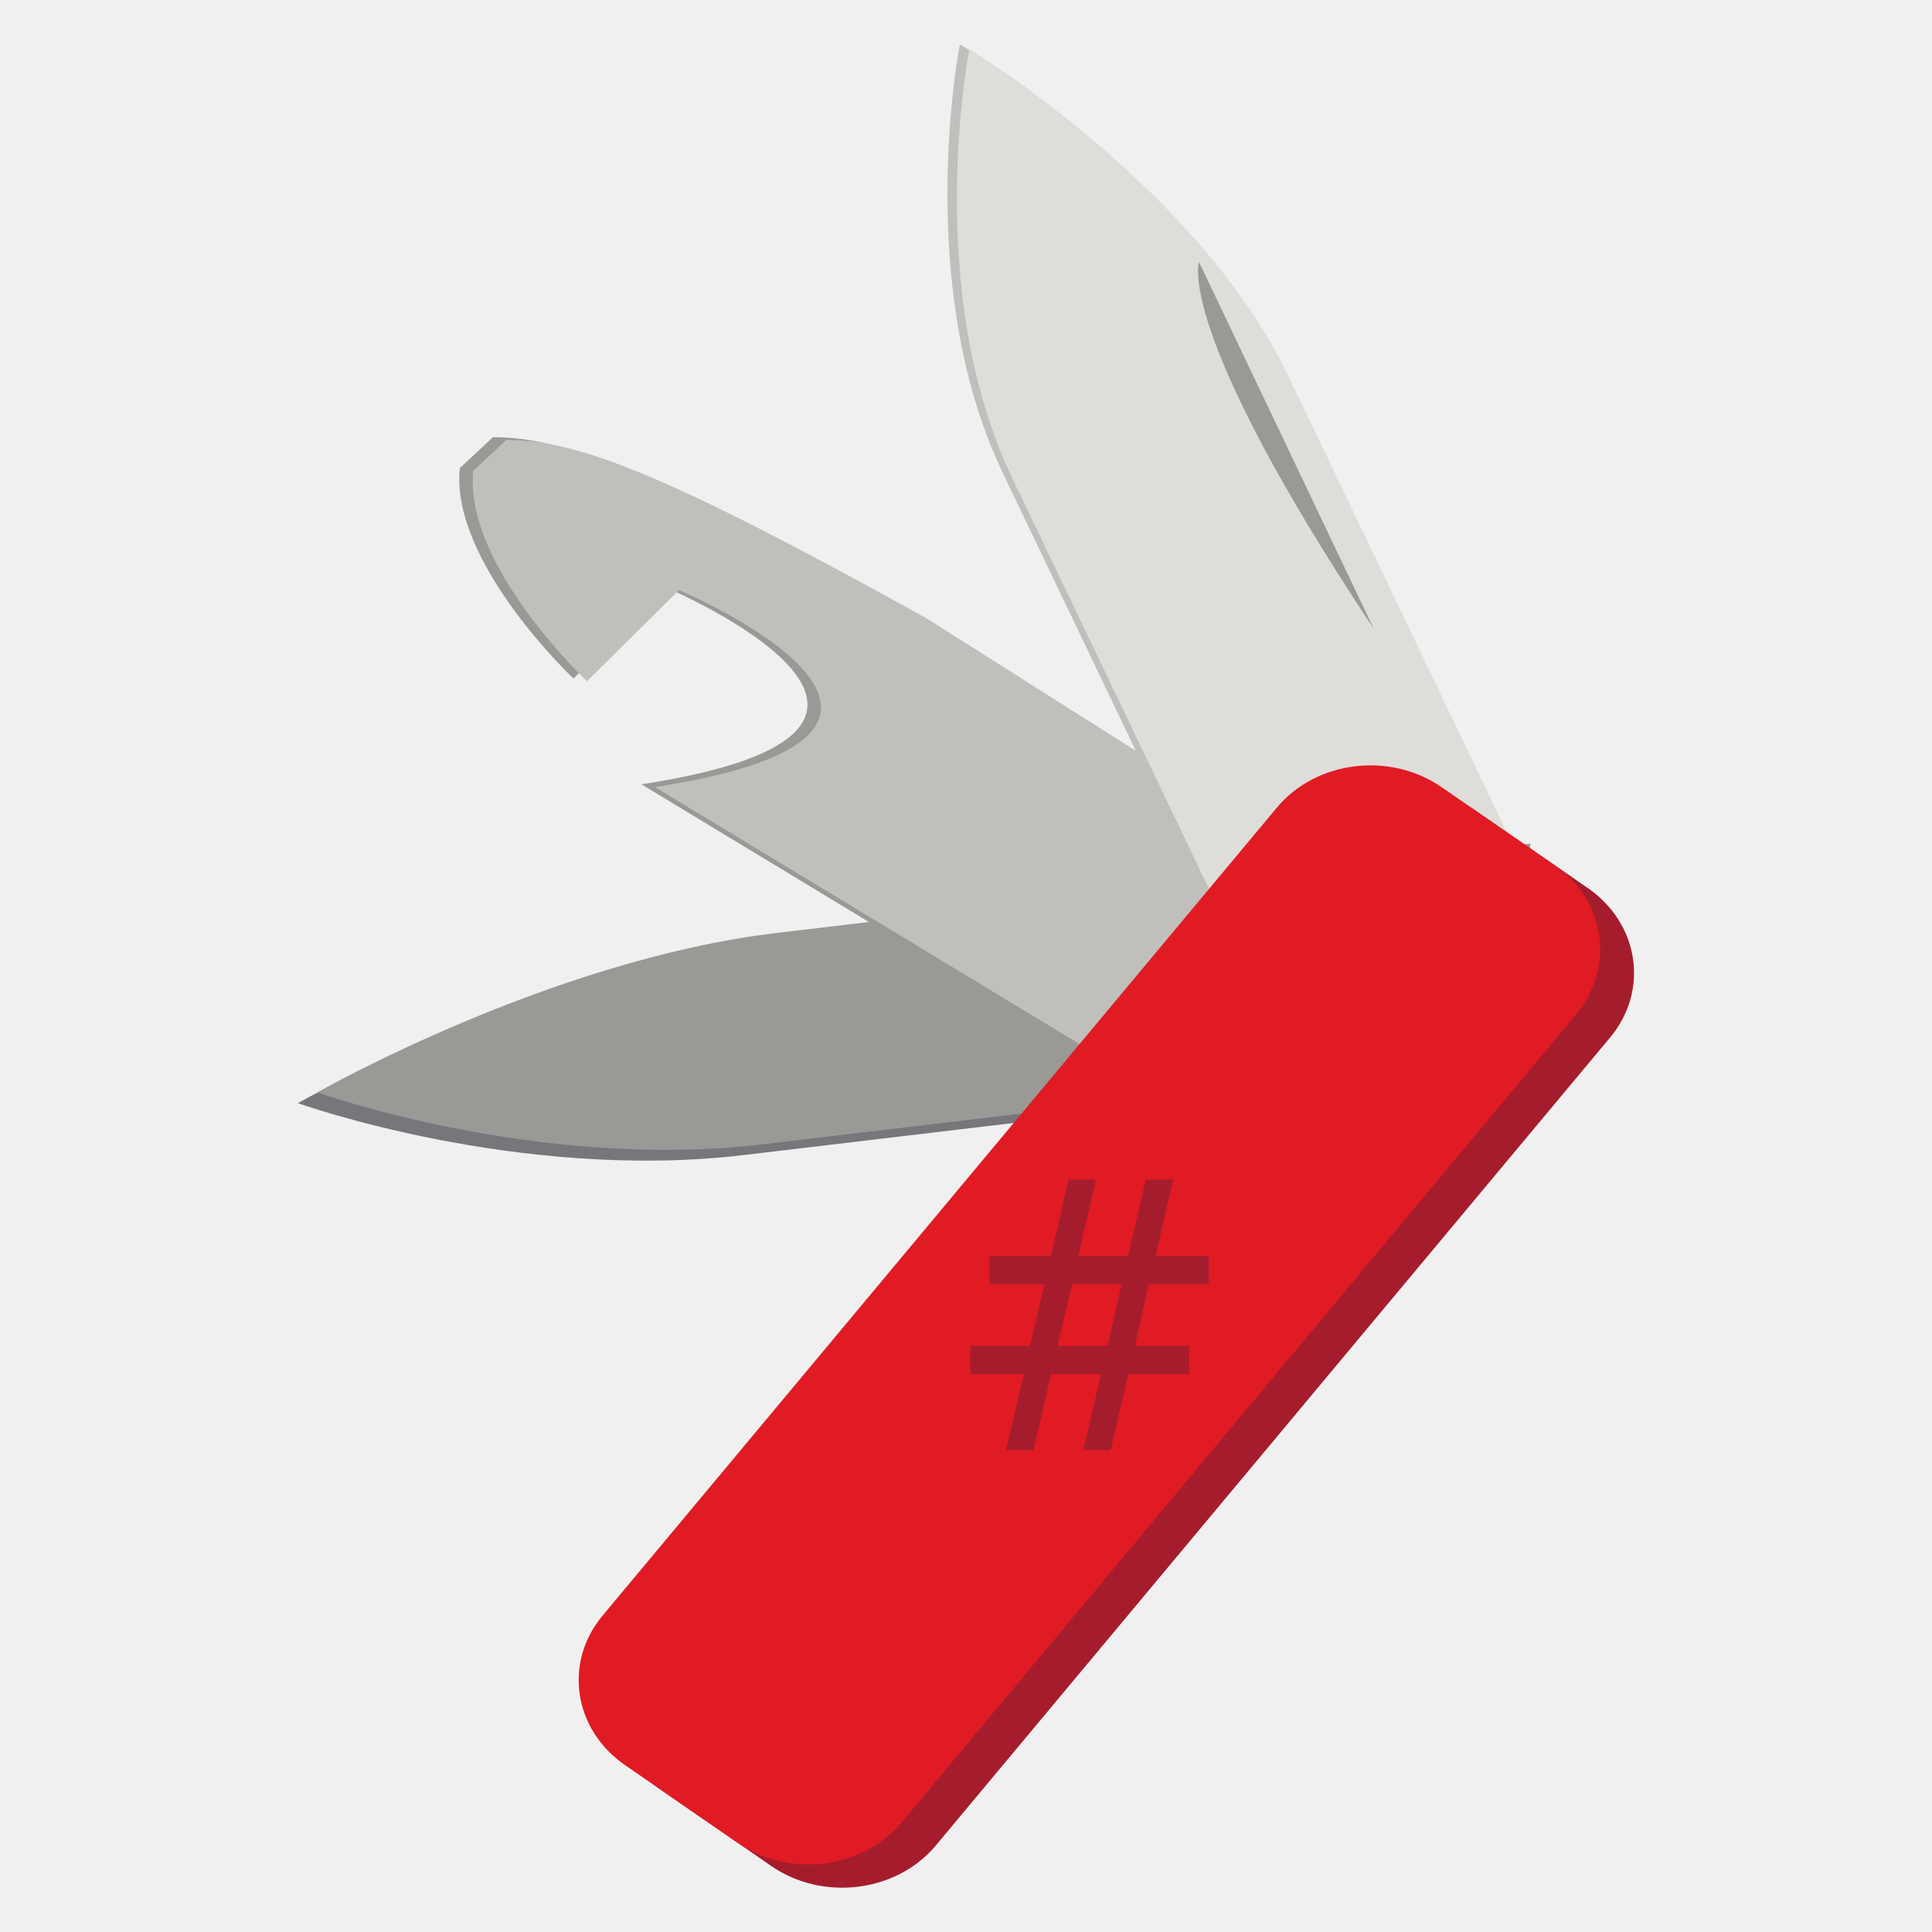
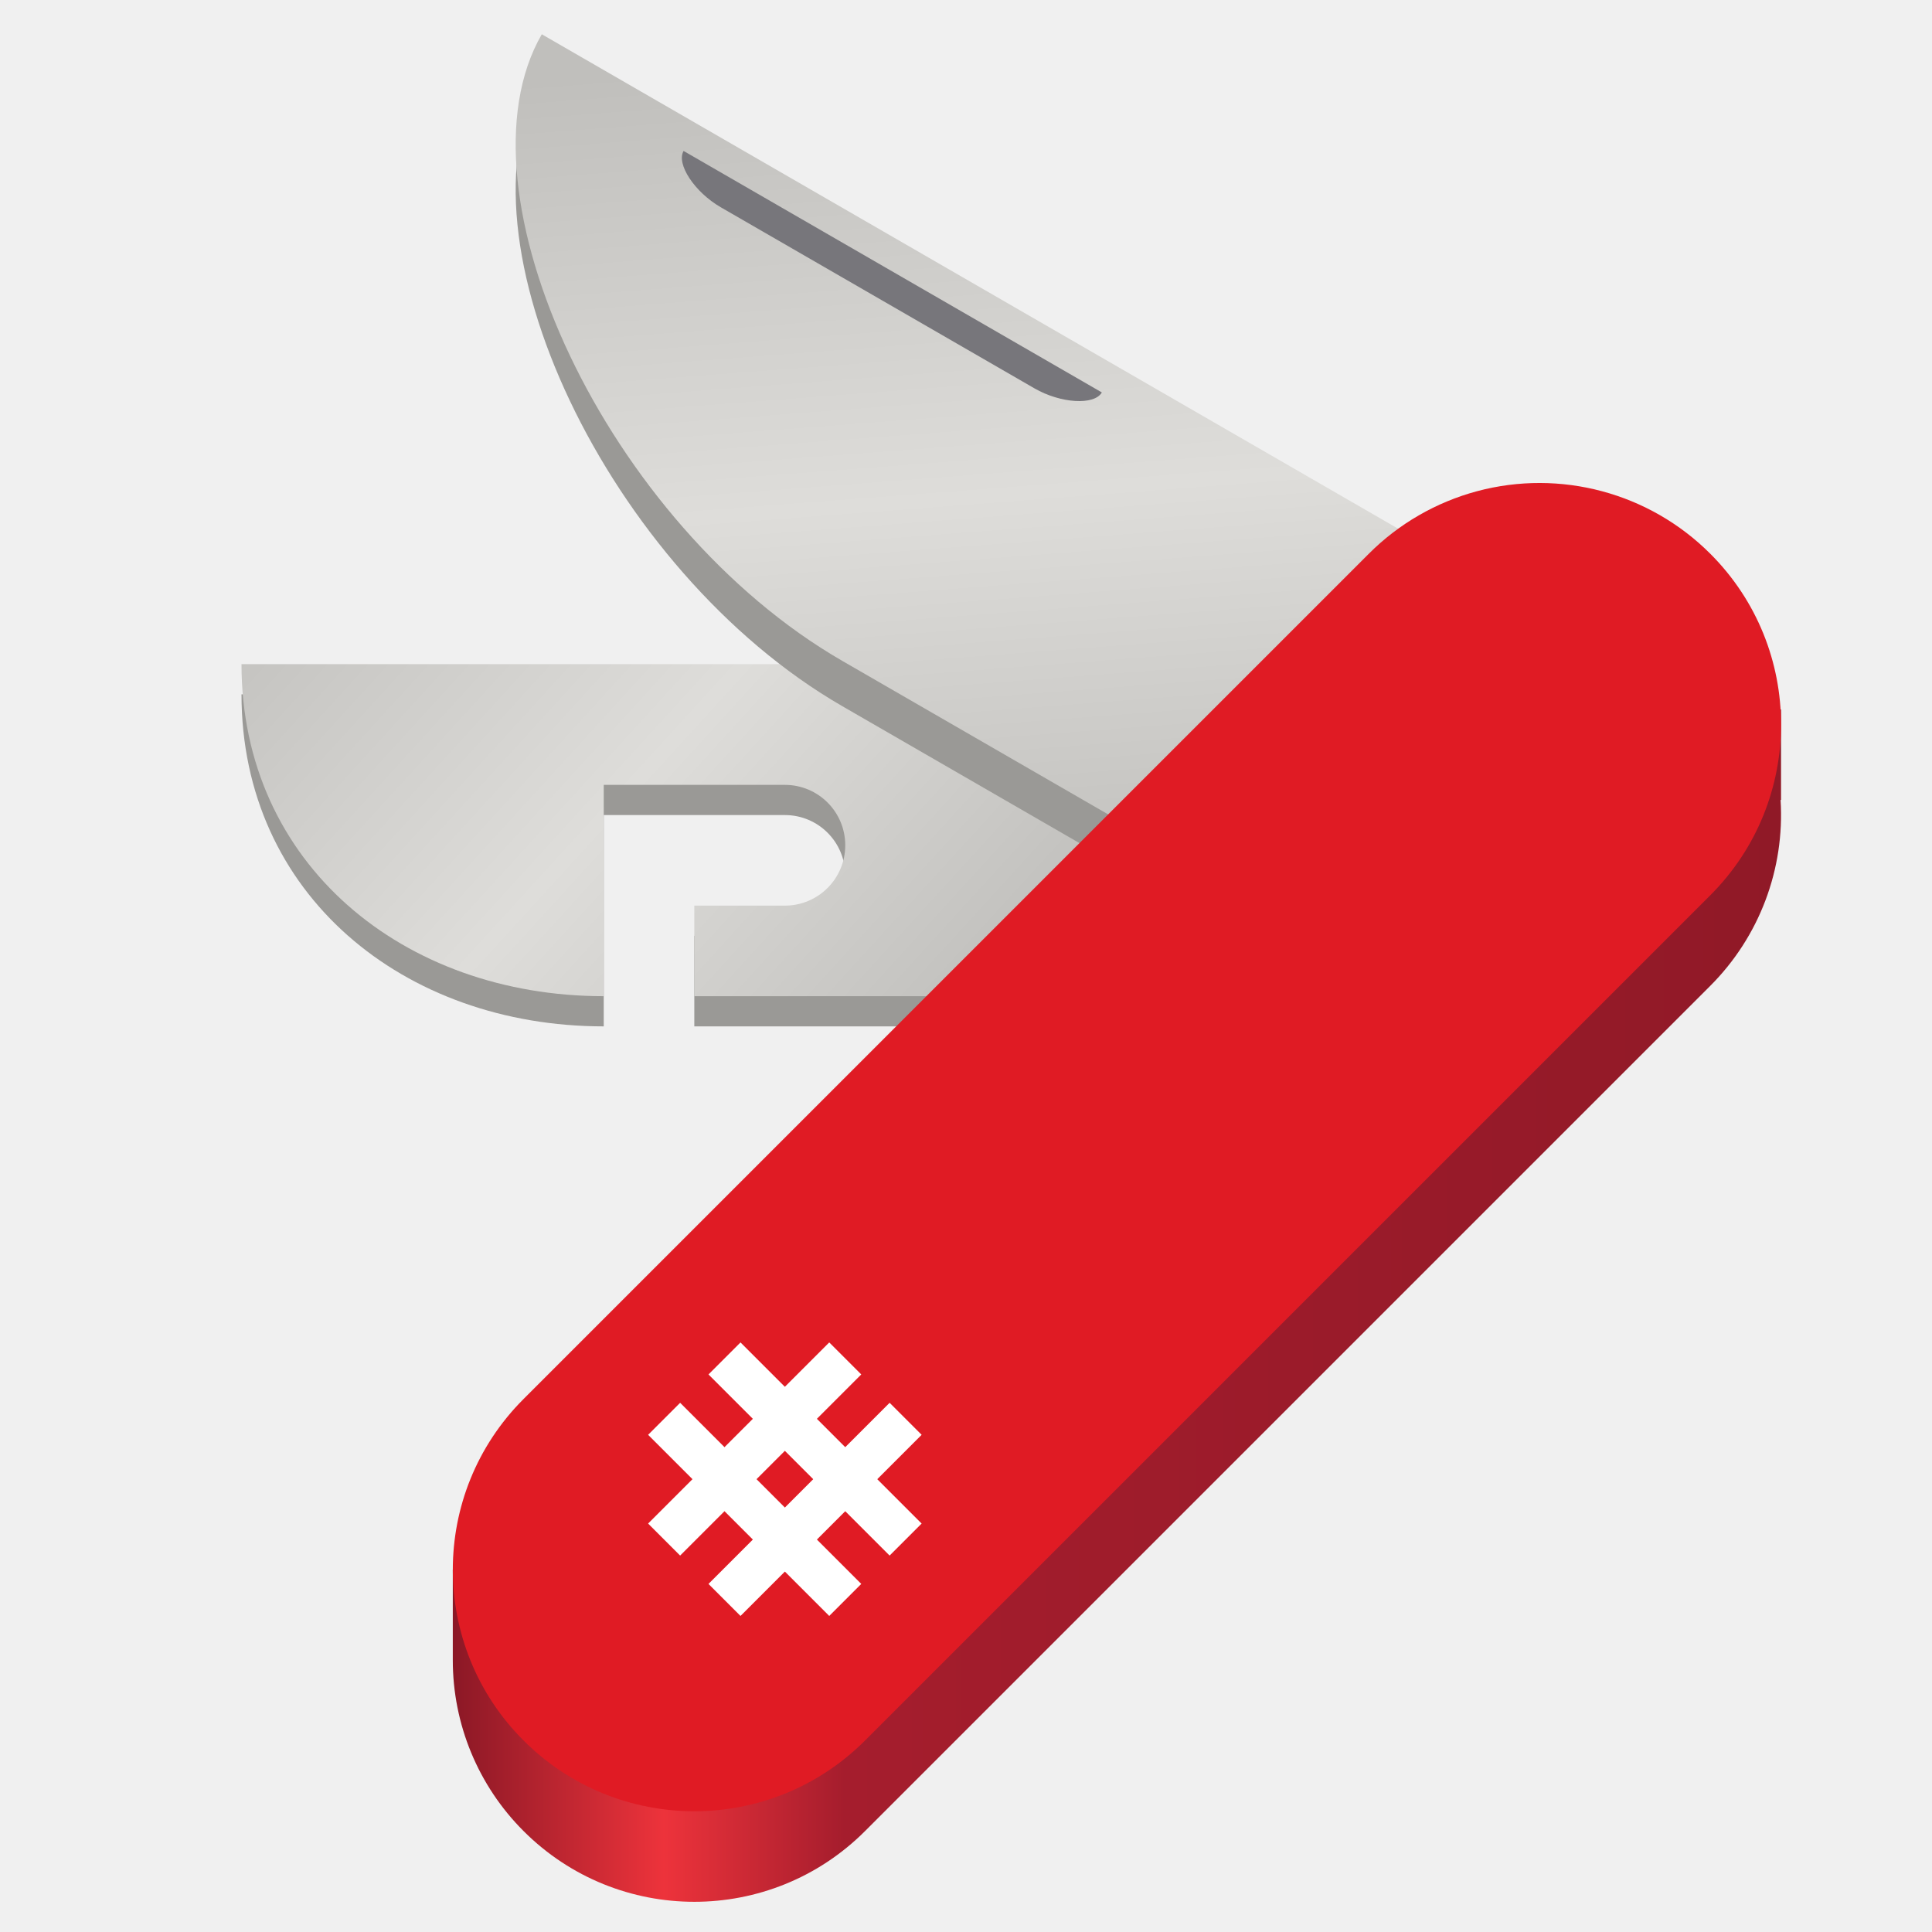
<svg xmlns="http://www.w3.org/2000/svg" xmlns:xlink="http://www.w3.org/1999/xlink" height="128px" viewBox="0 0 128 128" width="128px">
-   <symbol id="a" overflow="visible">
-     <path d="m 11.812 -11 h -3.281 l -0.953 4.078 h 3.312 z m -1.688 -6.938 l -1.172 5.062 h 3.297 l 1.172 -5.062 h 1.812 l -1.156 5.062 h 3.516 v 1.875 h -3.969 l -0.922 4.078 h 3.594 v 1.875 h -4.031 l -1.172 5.047 h -1.812 l 1.172 -5.047 h -3.312 l -1.156 5.047 h -1.828 l 1.188 -5.047 h -3.562 v -1.875 h 3.969 l 0.953 -4.078 h -3.641 v -1.875 h 4.078 l 1.156 -5.062 z m 0 0" />
-   </symbol>
-   <path d="m 100.102 56.598 l -49.957 5.93 c -14.992 1.781 -30.41 10.559 -30.41 10.559 s 14.547 5.219 29.539 3.438 l 49.957 -5.934 z" fill="#77767b" />
-   <path d="m 101.391 55.883 l -49.957 5.93 c -14.992 1.781 -30.41 10.559 -30.41 10.559 s 14.547 5.219 29.539 3.438 l 49.957 -5.934 z" fill="#9a9996" />
-   <path d="m 101.004 66.418 l -40.559 -25.66 c -17.164 -9.52 -23.07 -11.793 -27.785 -11.793 l -2.199 2.051 c -0.633 6.258 7.535 13.938 7.535 13.938 l 6.102 -6.043 s 22.18 9.395 -1.602 13.051 l 40.254 24.363 z" fill="#9a9996" />
-   <path d="m 101.898 66.598 l -40.559 -25.66 c -17.164 -9.52 -23.07 -11.793 -27.785 -11.793 l -2.199 2.051 c -0.633 6.258 7.535 13.941 7.535 13.941 l 6.098 -6.043 s 22.184 9.391 -1.598 13.051 l 40.254 24.359 z" fill="#c0bfbc" />
-   <path d="m 71.082 15.223 s 7.387 8.527 3.797 13.566 c -3.59 5.035 -3.797 -13.566 -3.797 -13.566 z m 0 0" fill="#77767b" />
-   <path d="m 104.727 66.34 l -19.992 -41.742 c -5.996 -12.523 -21.141 -21.668 -21.141 -21.668 s -3.148 15.895 2.848 28.418 l 19.988 41.742 z" fill="#c0bfbc" />
-   <path d="m 105.352 66.672 l -19.988 -41.742 c -6 -12.527 -21.141 -21.672 -21.141 -21.672 s -3.152 15.895 2.844 28.422 l 19.992 41.742 z" fill="#deddda" />
-   <path d="m 97.742 53.695 l 7.438 5.129 c 3.426 2.359 4.094 6.797 1.496 9.91 l -44.676 53.535 c -2.598 3.109 -7.477 3.719 -10.902 1.359 l -7.438 -5.133 c -3.422 -2.359 -4.094 -6.797 -1.496 -9.91 l 44.676 -53.531 c 2.598 -3.113 7.48 -3.723 10.902 -1.359 z m 0 0" fill="#a51d2d" fill-rule="evenodd" />
-   <path d="m 95.5 52.145 l 7.438 5.133 c 3.422 2.359 4.094 6.797 1.496 9.91 l -44.676 53.531 c -2.598 3.113 -7.48 3.723 -10.902 1.363 l -7.438 -5.133 c -3.426 -2.359 -4.094 -6.797 -1.496 -9.91 l 44.676 -53.535 c 2.598 -3.109 7.477 -3.719 10.902 -1.359 z m 0 0" fill="#e01b24" fill-rule="evenodd" />
-   <path d="m 91.023 41.672 c -13.25 -19.938 -11.586 -24.316 -11.586 -24.316 z m 0 0" fill="#9a9996" />
-   <use fill="#a51d2d" x="62.492" xlink:href="#a" y="96.082" />
+   <linearGradient id="a" gradientUnits="userSpaceOnUse">
+     <stop offset="0" stop-color="#c0bfbc" />
+     <stop offset="0.52" stop-color="#deddda" />
+     <stop offset="1" stop-color="#c0bfbc" />
+   </linearGradient>
+   <linearGradient id="b" x1="14.882" x2="57.242" xlink:href="#a" y1="37.473" y2="76.129" />
+   <linearGradient id="c" gradientTransform="matrix(0.866025 0.5 -0.5 0.866025 125.7705 -181.4012)" x1="32.168" x2="64.445" xlink:href="#a" y1="195.258" y2="242.45" />
+   <linearGradient id="d" gradientUnits="userSpaceOnUse" x1="30" x2="118" y1="82.001" y2="82.001">
+     <stop offset="0" stop-color="#8b1826" />
+     <stop offset="0.159" stop-color="#ed333b" />
+     <stop offset="0.295" stop-color="#a51d2d" />
+     <stop offset="1" stop-color="#901927" />
+   </linearGradient>
+   <path d="m 16 46 c 0 13.254 10.746 22 24 22 v -14 h 12 c 2.211 0 4 1.789 4 4 s -1.789 4 -4 4 h -6 v 6 h 48 v -22 z m 0 0" fill="#9a9996" />
+   <path d="m 16 44 c 0 13.254 10.746 22 24 22 v -14 h 12 c 2.211 0 4 1.789 4 4 s -1.789 4 -4 4 h -6 v 6 h 48 v -22 z m 0 0" fill="url(#b)" />
+   <path d="m 108.641 47.27 l -72.746 -42 c -6 10.391 4.32 32.516 19.91 41.516 l 39.836 23 z m 0 0" fill="#9a9996" />
+   <path d="m 108.641 44.27 l -72.746 -42 c -6 10.391 4.32 32.516 19.91 41.516 l 39.836 23 z m 0 0" fill="url(#c)" />
+   <path d="m 45.289 10 l 27.711 16 c -0.5 0.867 -2.73 0.73 -4.465 -0.27 l -20.785 -12 c -1.73 -1 -2.961 -2.863 -2.461 -3.73 z m 0 0" fill="#77767b" />
+   <path d="m 101.164 38.02 c -1.117 0.059 -2.223 0.234 -3.305 0.527 c -2.715 0.727 -5.188 2.152 -7.172 4.141 l -56 56 c -1.516 1.516 -2.707 3.324 -3.508 5.312 h -1.18 v 5.98 c -0.004 4.25 1.68 8.328 4.688 11.332 c 6.246 6.25 16.379 6.25 22.625 0 l 56 -56 c 3.246 -3.246 4.941 -7.73 4.656 -12.312 h 0.031 v -6 h -1.621 c -0.773 -1.598 -1.812 -3.055 -3.066 -4.312 c -3.203 -3.207 -7.621 -4.902 -12.148 -4.668 z m 0 0" fill="url(#d)" />
+   <path d="m 97.859 32.543 c -2.715 0.73 -5.188 2.156 -7.172 4.145 l -56 56 c -6.25 6.246 -6.25 16.379 0 22.625 c 6.246 6.25 16.379 6.25 22.625 0 l 56 -56 c 6.25 -6.246 6.25 -16.379 0 -22.625 c -4.039 -4.043 -9.934 -5.621 -15.453 -4.145 z m 0 0" fill="#e01b24" />
+   <g fill="none" stroke="#ffffff" stroke-width="3" transform="matrix(-1 0 0 1 126 -148)">
+     <path d="m 82 242 l -12 12" />
+     <path d="m 78 238 l -12 12" />
+     <path d="m 66 242 l 12 12" />
+     <path d="m 70 238 l 12 12" />
+   </g>
</svg>
